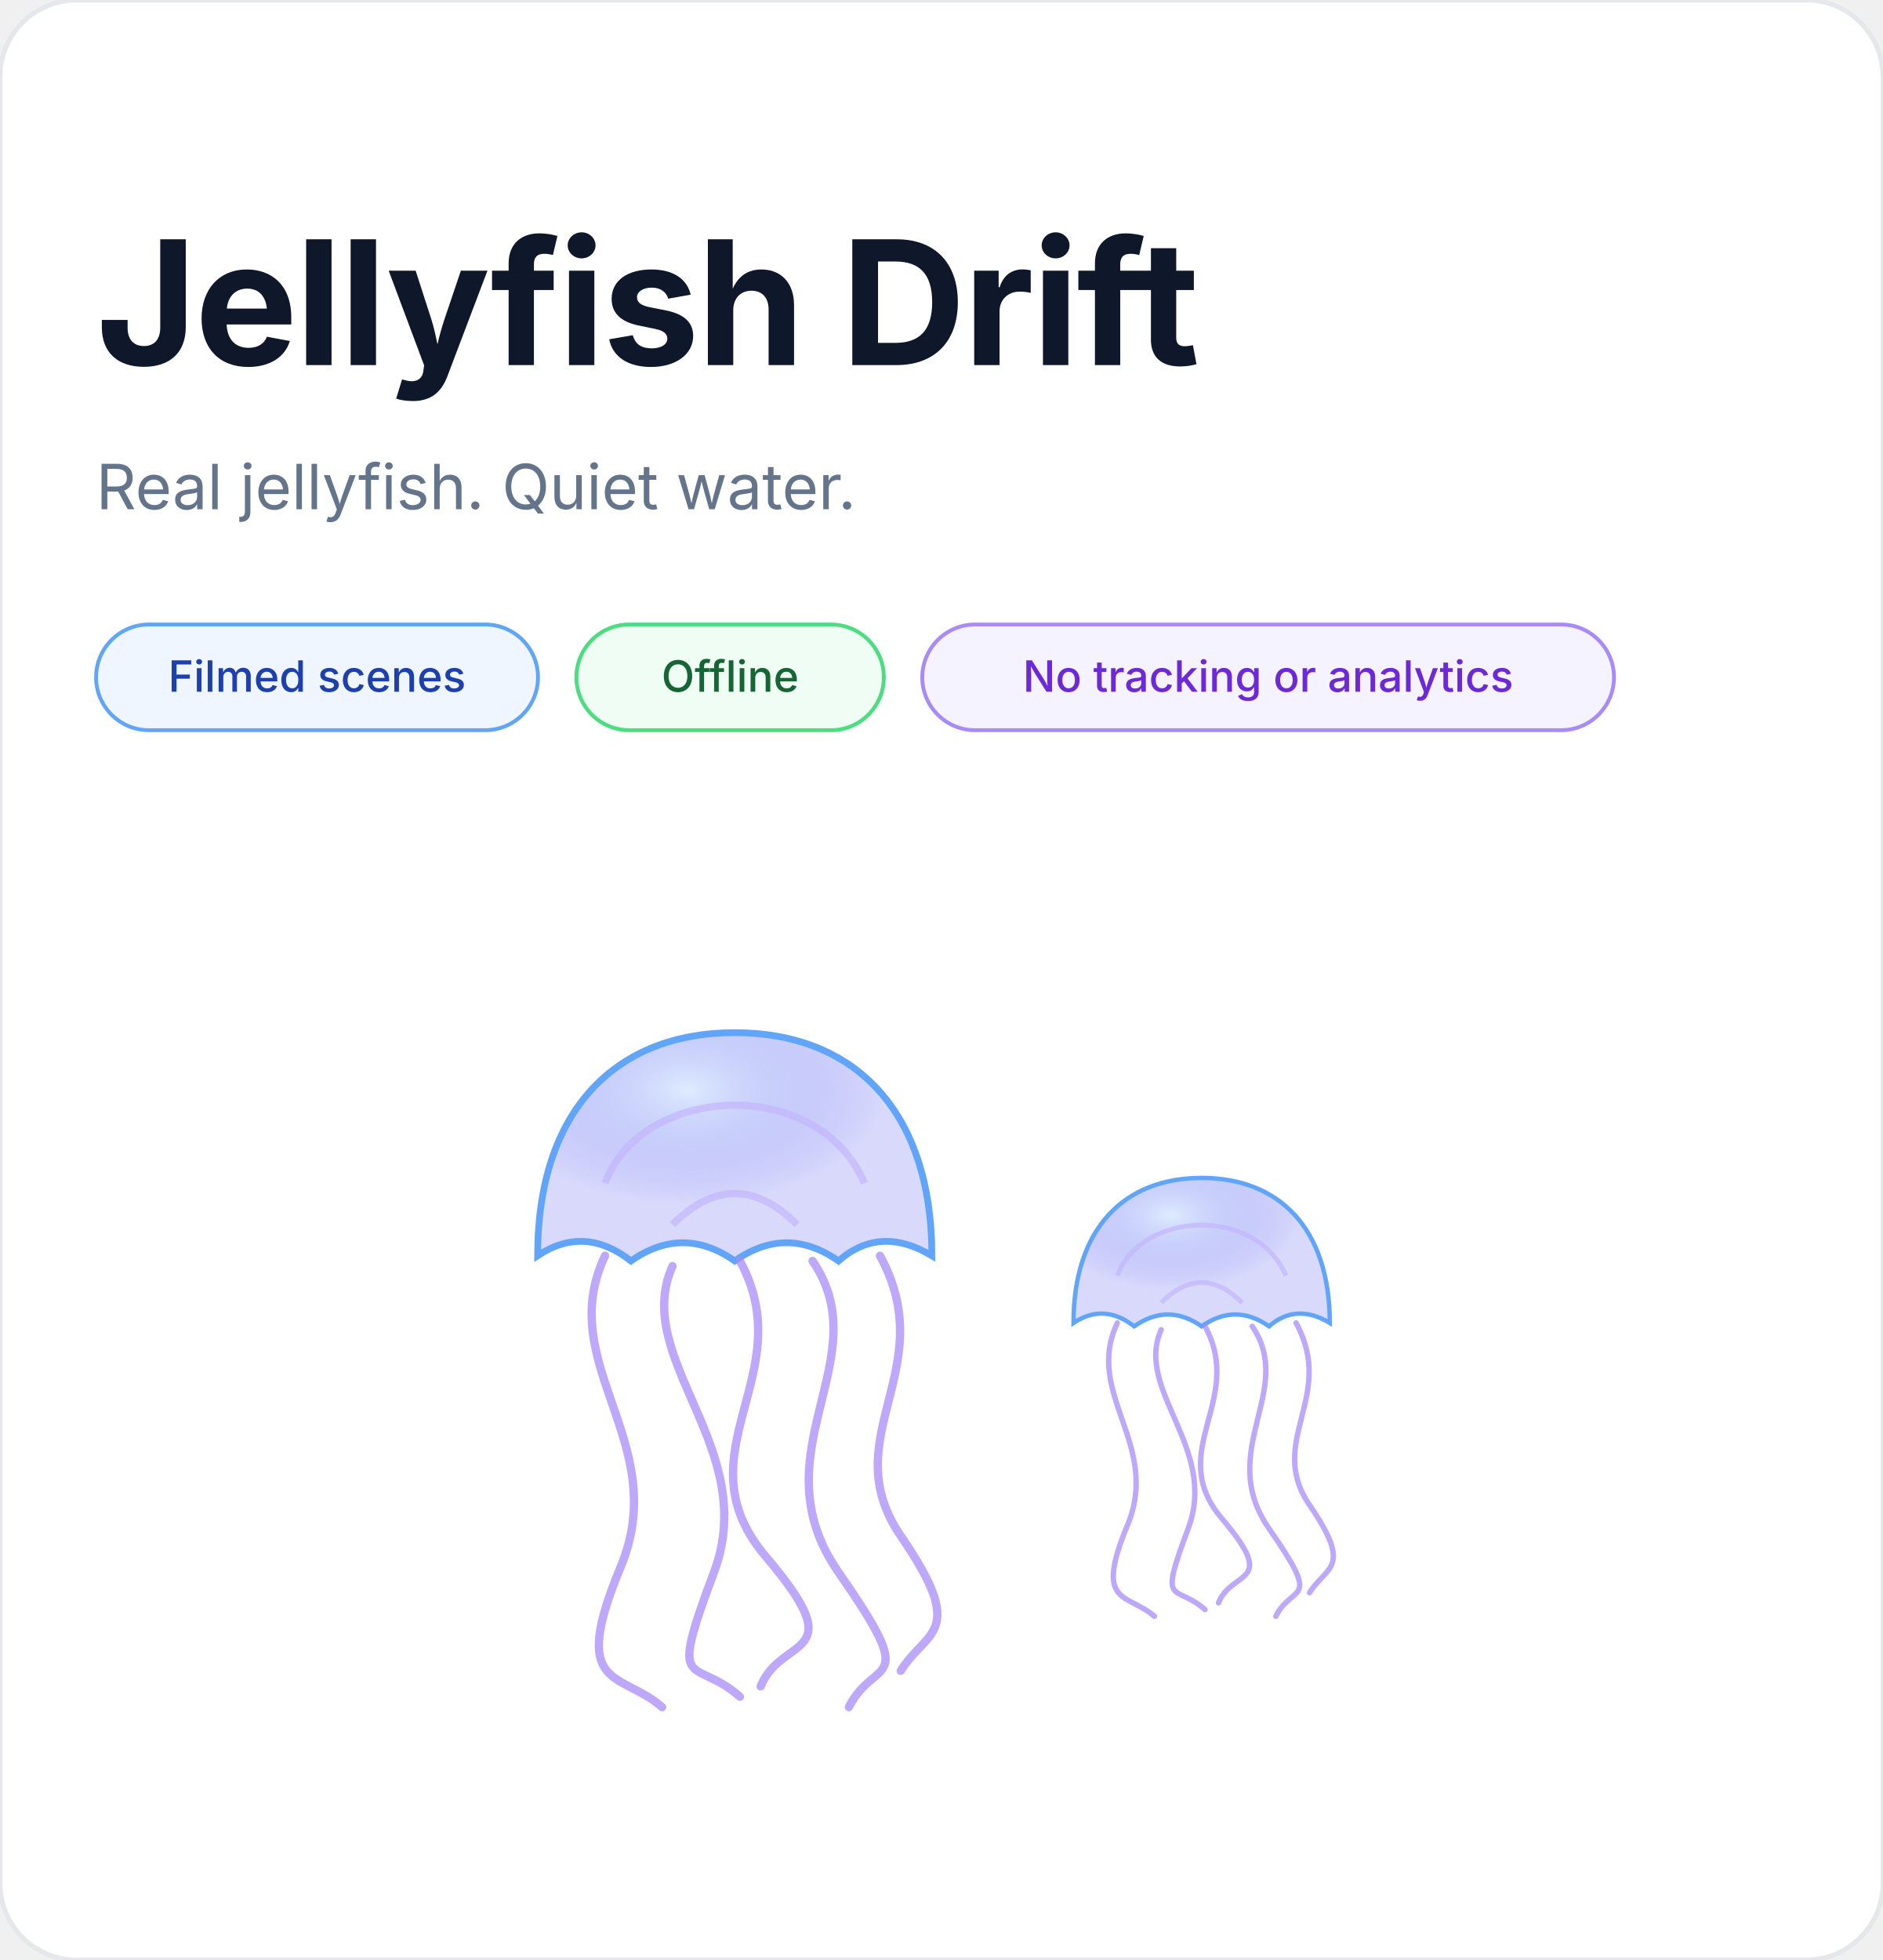
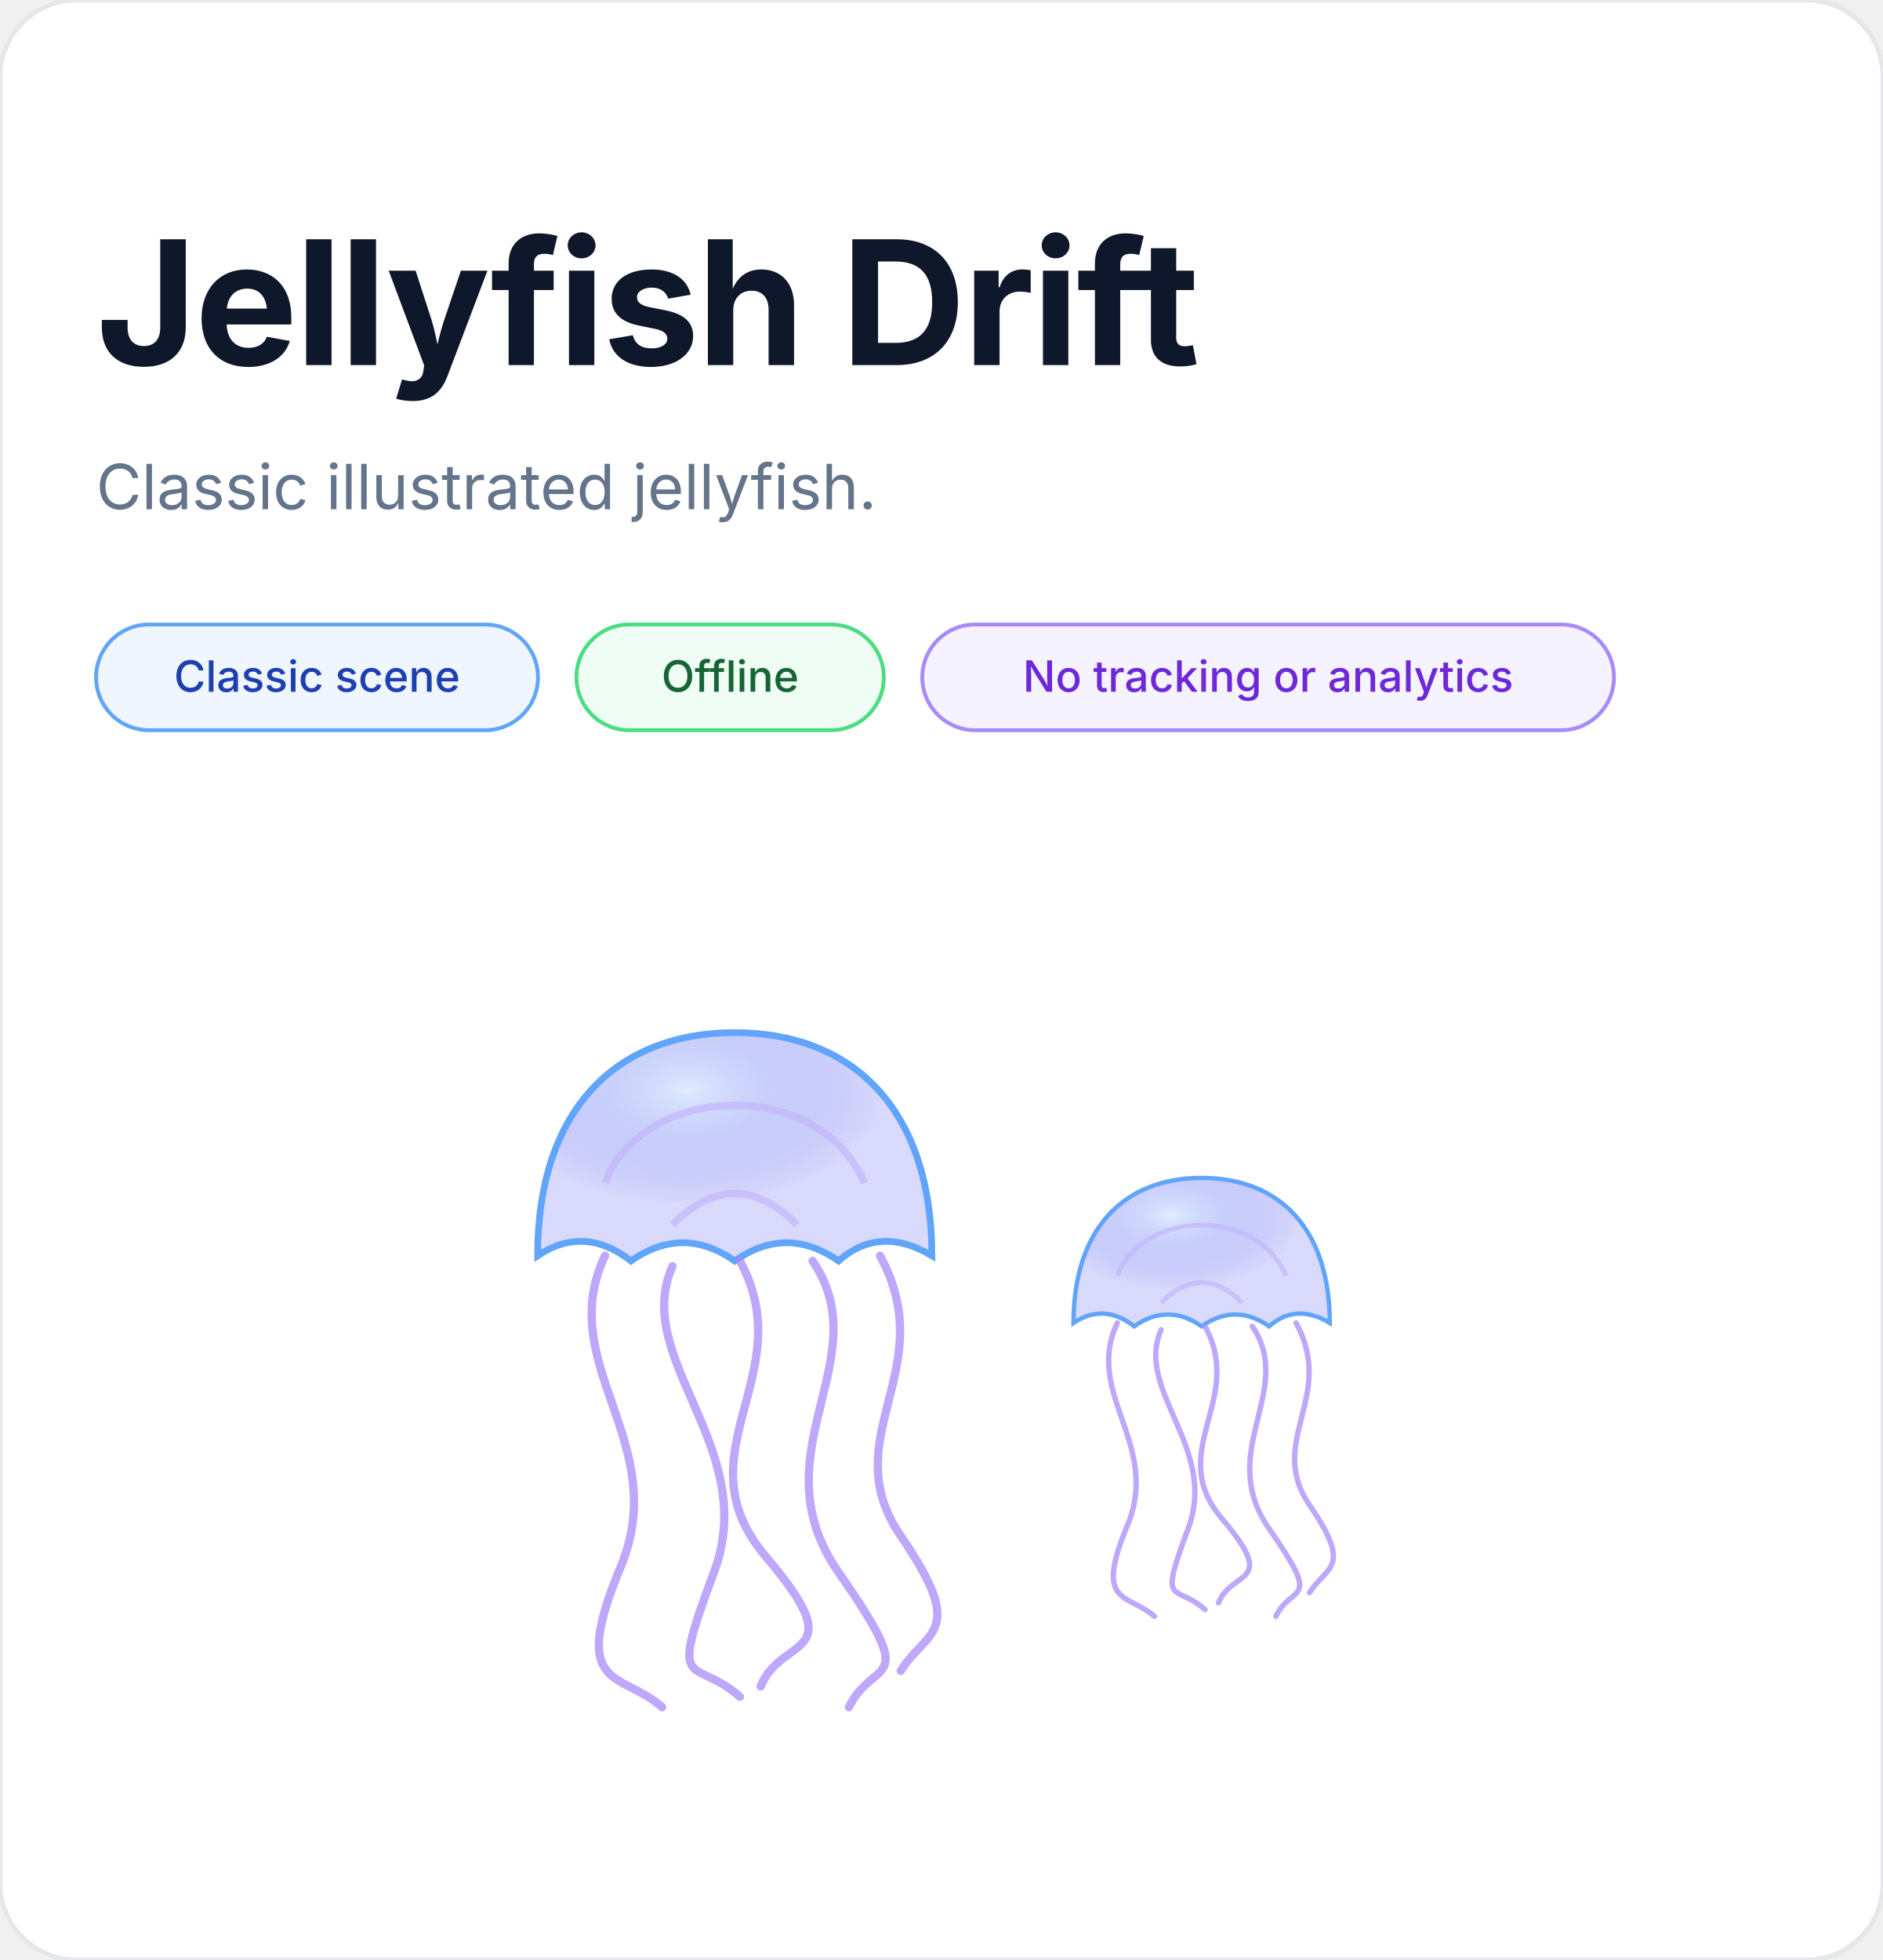
<svg xmlns="http://www.w3.org/2000/svg" width="392" height="408" viewBox="0 0 392 408" role="img" aria-labelledby="title desc">
  <defs>
    <linearGradient id="background" x2="1" y2="1">
      <stop stop-color="#0c0a09" />
      <stop offset="1" stop-color="#1c1917" />
    </linearGradient>
    <radialGradient id="bell" cx="38%" cy="25%">
      <stop stop-color="#dbeafe" stop-opacity=".9" />
      <stop offset="1" stop-color="#6366f1" stop-opacity=".25" />
    </radialGradient>
  </defs>
  <rect width="392" height="408" rx="16" fill="#fff" stroke="#e5e7eb" />
  <g font-family="system-ui,-apple-system,'Segoe UI',sans-serif">
    <text x="20" y="76" fill="#0f172a" font-size="36" font-weight="700" letter-spacing="-.5">Jellyfish Drift</text>
-     <text x="20" y="106" fill="#64748b" font-size="13">Real jellyfish. Quiet water.</text>
+     <text x="20" y="106" fill="#64748b" font-size="13">Classic illustrated jellyfish.</text>
    <g font-size="9" font-weight="500" text-anchor="middle">
      <rect x="20" y="130" width="92" height="22" rx="11" fill="#eff6ff" stroke="#60a5fa" stroke-width=".8" />
-       <text x="66.0" y="144" fill="#1e40af">Filmed scenes</text>
+       <text x="66.0" y="144" fill="#1e40af">Classic scene</text>
      <rect x="120" y="130" width="64" height="22" rx="11" fill="#f0fdf4" stroke="#4ade80" stroke-width=".8" />
      <text x="152.0" y="144" fill="#166534">Offline</text>
      <rect x="192" y="130" width="144" height="22" rx="11" fill="#f5f3ff" stroke="#a78bfa" stroke-width=".8" />
      <text x="264.0" y="144" fill="#6d28d9">No tracking or analytics</text>
    </g>
  </g>
  <g transform="translate(86 202) scale(1.08)">
    <g transform="translate(62 12)">
      <g>
        <path d="M-38 43C-38 15-23 0 0 0S38 15 38 43Q28 37 20 44Q10 37 0 44Q-10 37-20 44Q-29 37-38 43Z" fill="url(#bell)" stroke="#60a5fa" stroke-width="1.3" />
        <path d="M-25 29C-18 10 16 8 25 29M-12 37Q0 25 12 37" fill="none" stroke="#c4b5fd" stroke-opacity=".7" stroke-width="1.4" />
        <g fill="none" stroke-linecap="round">
          <path d="M-25 43C-35 64-12 79-22 103S-22 123-14 130M-12 45C-20 63 5 80-4 104S-8 120 1 128M1 44C13 66-11 81 6 101S9 116 5 126M15 44C28 63 4 81 20 104S27 120 22 130M28 43C40 65 19 78 32 97S37 115 32 123" stroke="#a78bfa" stroke-opacity=".75" stroke-width="1.6" />
        </g>
      </g>
    </g>
    <g transform="translate(152 40) scale(.65)">
      <g>
        <path d="M-38 43C-38 15-23 0 0 0S38 15 38 43Q28 37 20 44Q10 37 0 44Q-10 37-20 44Q-29 37-38 43Z" fill="url(#bell)" stroke="#60a5fa" stroke-width="1.3" />
        <path d="M-25 29C-18 10 16 8 25 29M-12 37Q0 25 12 37" fill="none" stroke="#c4b5fd" stroke-opacity=".7" stroke-width="1.4" />
        <g fill="none" stroke-linecap="round">
          <path d="M-25 43C-35 64-12 79-22 103S-22 123-14 130M-12 45C-20 63 5 80-4 104S-8 120 1 128M1 44C13 66-11 81 6 101S9 116 5 126M15 44C28 63 4 81 20 104S27 120 22 130M28 43C40 65 19 78 32 97S37 115 32 123" stroke="#a78bfa" stroke-opacity=".75" stroke-width="1.6" />
        </g>
      </g>
    </g>
  </g>
</svg>
